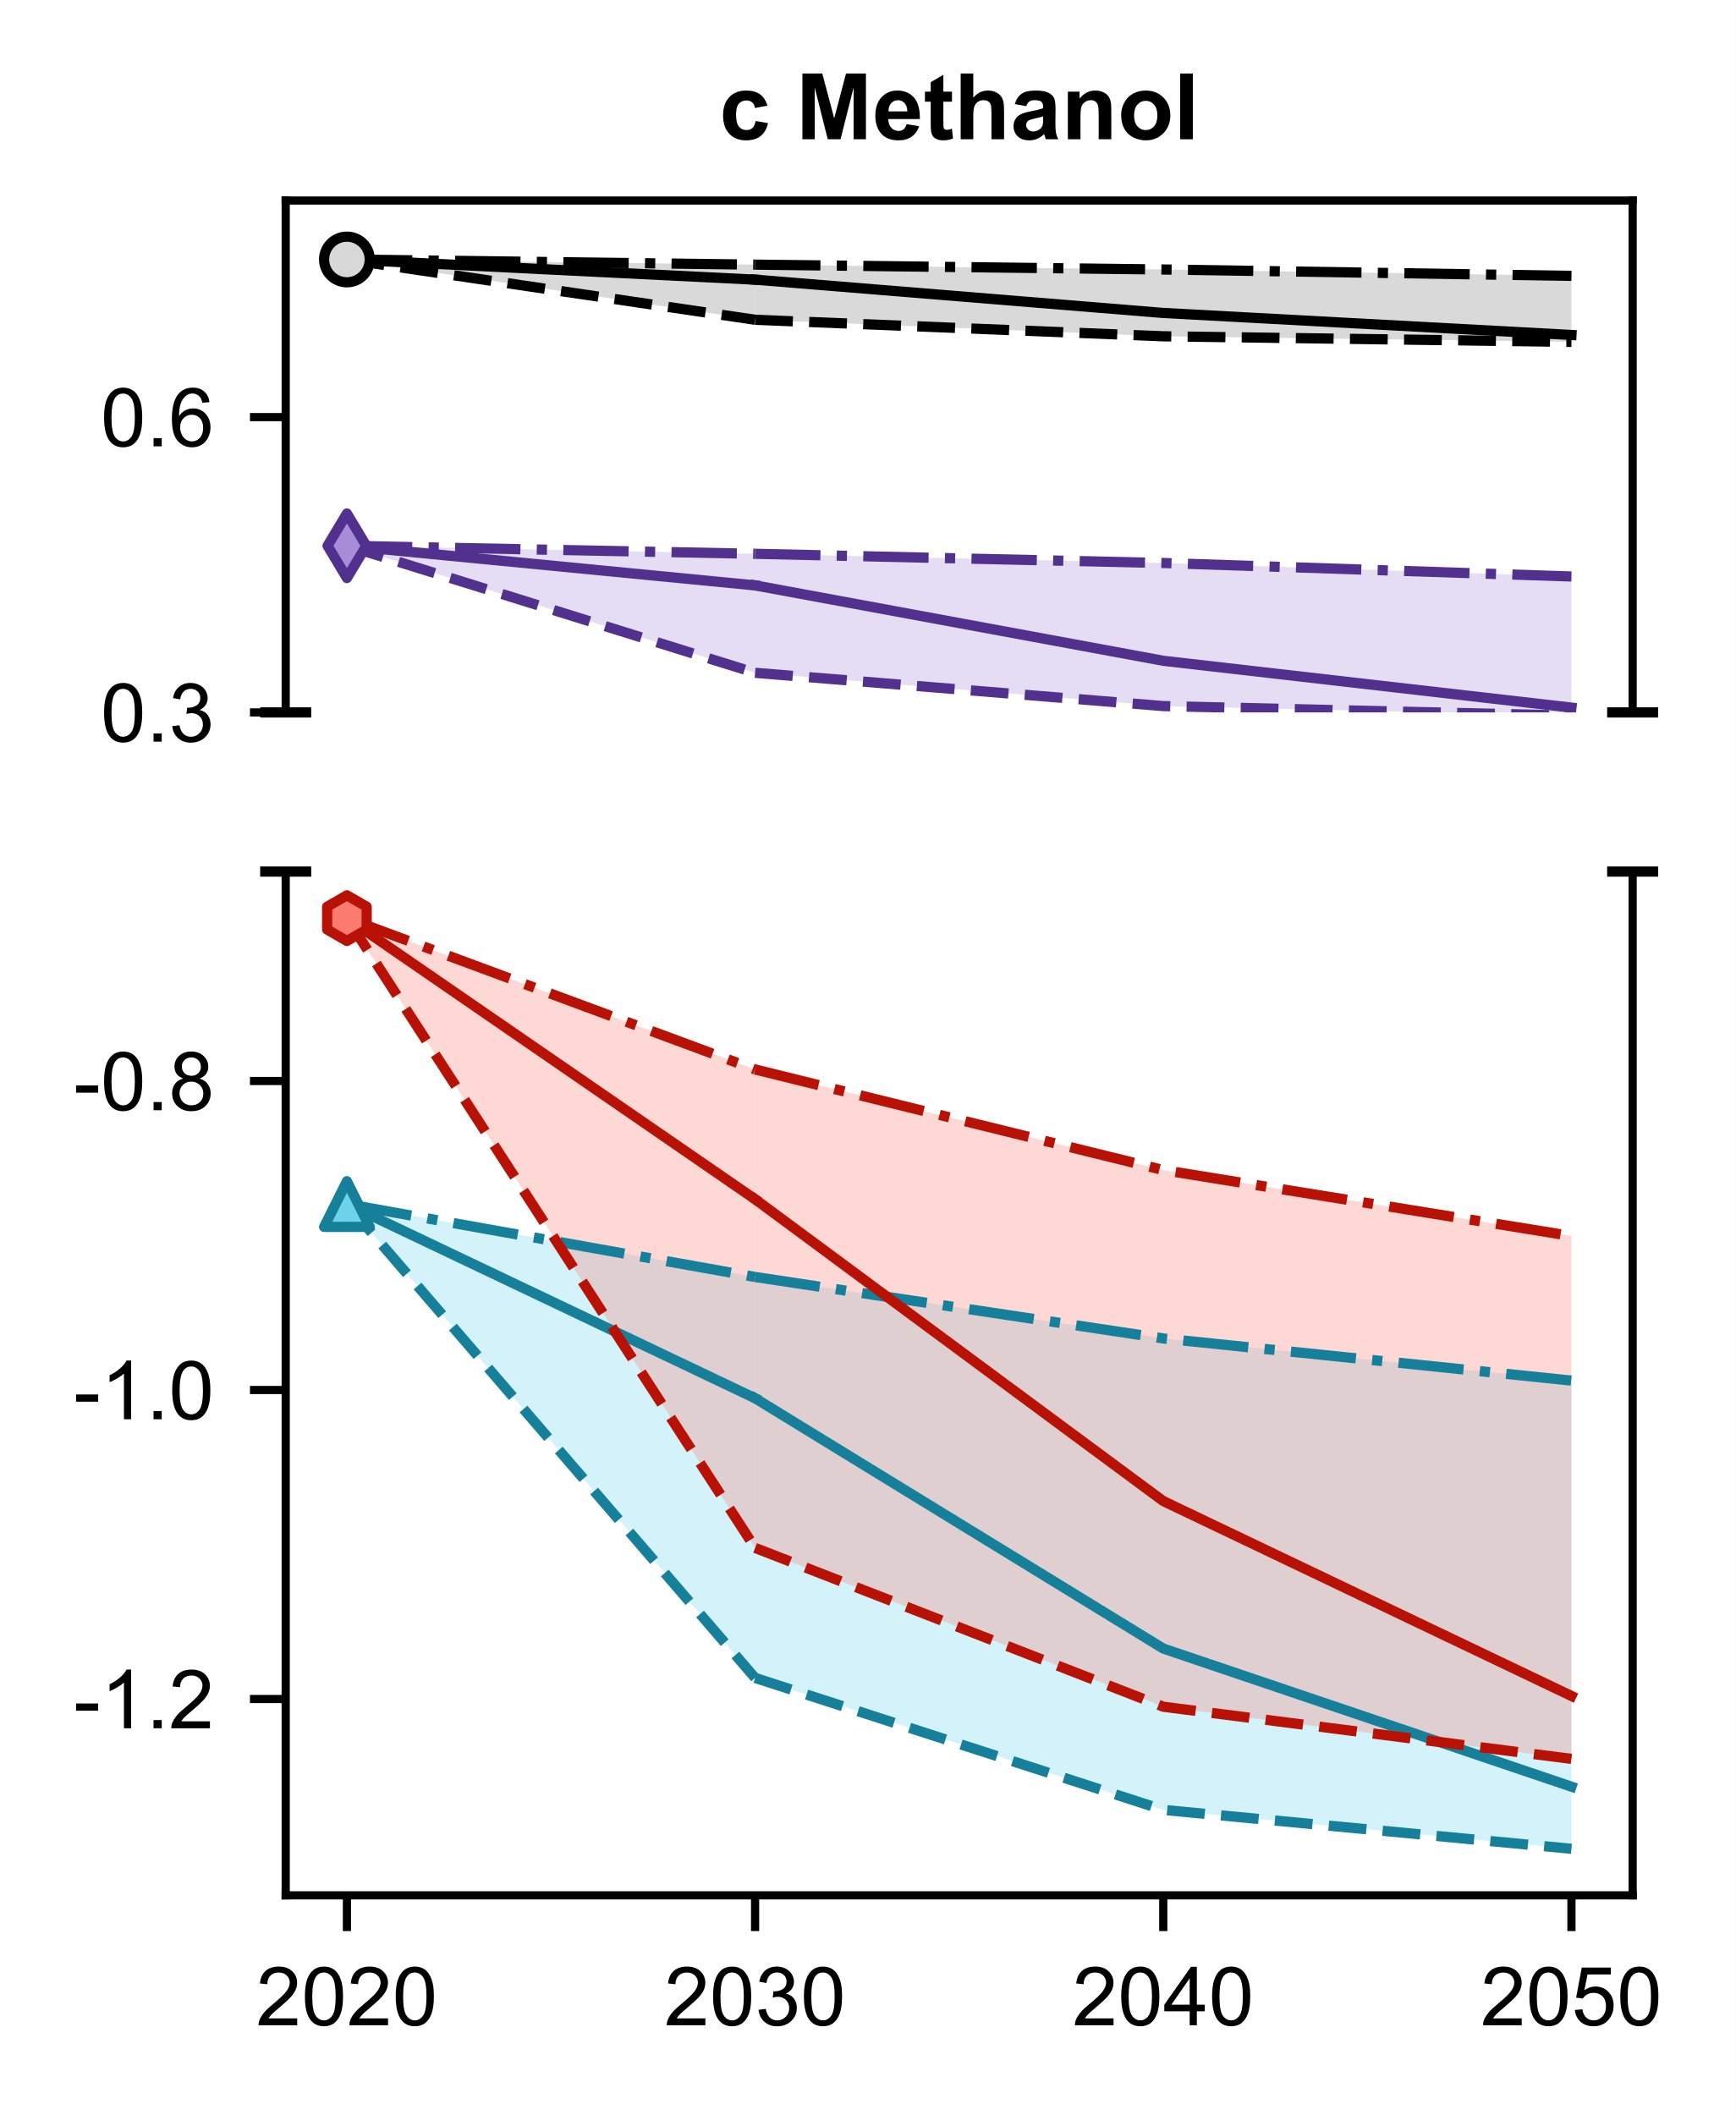
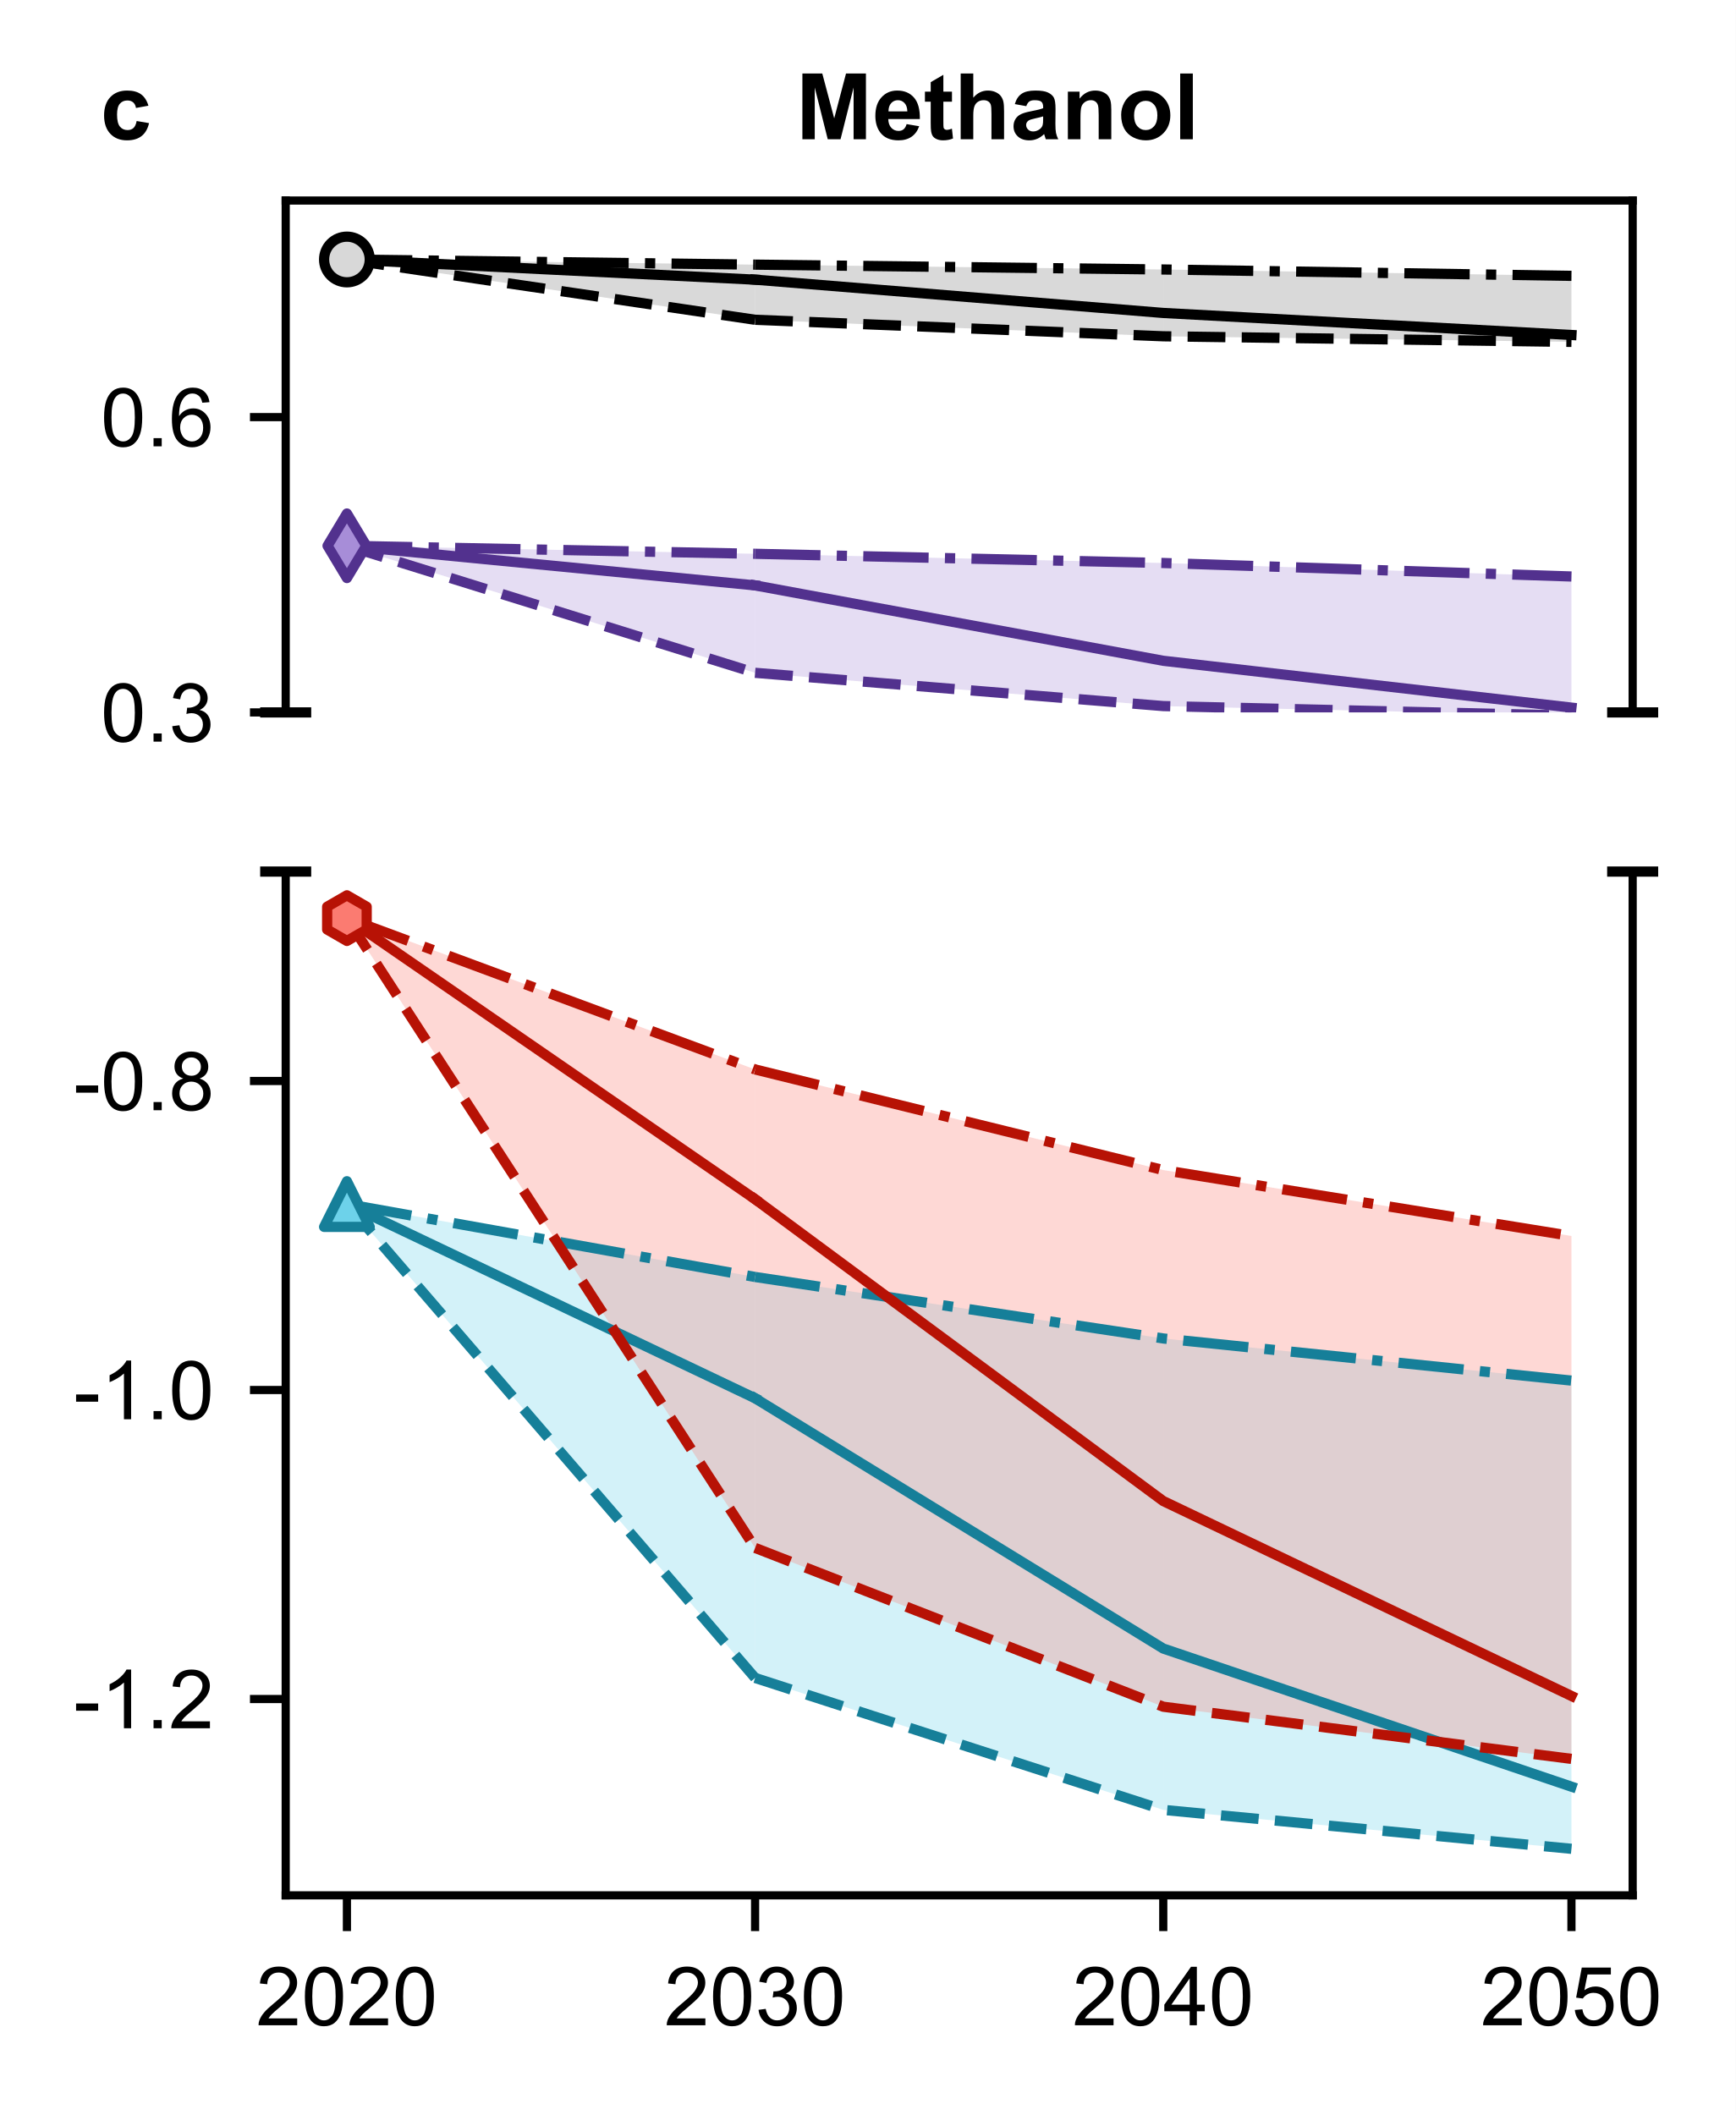
- <svg xmlns="http://www.w3.org/2000/svg" xmlns:xlink="http://www.w3.org/1999/xlink" width="170.022pt" height="207.167pt" viewBox="0 0 170.022 207.167" version="1.1">
-   <defs>
-     <style type="text/css">*{stroke-linejoin: round; stroke-linecap: butt}</style>
+ <svg xmlns="http://www.w3.org/2000/svg" xmlns:xlink="http://www.w3.org/1999/xlink" width="170.022pt" height="207.167pt" viewBox="0 0 170.022 207.167" version="1.1" id="svg4672">
+   <defs id="defs4253">
+     <style type="text/css" id="style4251">*{stroke-linejoin: round; stroke-linecap: butt}</style>
  </defs>
  <g id="figure_1">
    <g id="patch_1">
-       <path d="M 0 207.167  L 170.022 207.167  L 170.022 0  L 0 0  z " style="fill: #ffffff" />
+       <path d="M 0 207.167  L 170.022 207.167  L 170.022 0  L 0 0  z " style="fill: #ffffff" id="path4255" />
    </g>
    <g id="axes_1">
      <g id="patch_2">
-         <path d="M 27.984 69.781  L 159.921 69.781  L 159.921 19.642  L 27.984 19.642  z " style="fill: #ffffff" />
+         <path d="M 27.984 69.781  L 159.921 69.781  L 159.921 19.642  L 27.984 19.642  z " style="fill: #ffffff" id="path4258" />
      </g>
      <g id="patch_3">
-         <path d="M 33.981 25.416  L 73.962 31.322  L 73.962 25.921  z " clip-path="url(#p2c40d3bf01)" style="fill: #808080; opacity: 0.3" />
+         <path d="M 33.981 25.416  L 73.962 31.322  L 73.962 25.921  z " clip-path="url(#p2c40d3bf01)" style="fill: #808080; opacity: 0.3" id="path4261" />
      </g>
      <g id="patch_4">
-         <path d="M 73.962 31.322  L 113.943 32.94  L 113.943 26.397  L 73.962 25.921  z " clip-path="url(#p2c40d3bf01)" style="fill: #808080; opacity: 0.3" />
+         <path d="M 73.962 31.322  L 113.943 32.94  L 113.943 26.397  L 73.962 25.921  z " clip-path="url(#p2c40d3bf01)" style="fill: #808080; opacity: 0.3" id="path4264" />
      </g>
      <g id="patch_5">
-         <path d="M 113.943 32.94  L 153.924 33.489  L 153.924 27.02  L 113.943 26.397  z " clip-path="url(#p2c40d3bf01)" style="fill: #808080; opacity: 0.3" />
+         <path d="M 113.943 32.94  L 153.924 33.489  L 153.924 27.02  L 113.943 26.397  z " clip-path="url(#p2c40d3bf01)" style="fill: #808080; opacity: 0.3" id="path4267" />
      </g>
      <g id="patch_6">
-         <path d="M 33.981 53.46  L 73.962 65.903  L 73.962 54.245  z " clip-path="url(#p2c40d3bf01)" style="fill: #a78dd8; opacity: 0.3" />
+         <path d="M 33.981 53.46  L 73.962 65.903  L 73.962 54.245  z " clip-path="url(#p2c40d3bf01)" style="fill: #a78dd8; opacity: 0.3" id="path4270" />
      </g>
      <g id="patch_7">
-         <path d="M 73.962 65.903  L 113.943 69.161  L 113.943 55.146  L 73.962 54.245  z " clip-path="url(#p2c40d3bf01)" style="fill: #a78dd8; opacity: 0.3" />
+         <path d="M 73.962 65.903  L 113.943 69.161  L 113.943 55.146  L 73.962 54.245  z " clip-path="url(#p2c40d3bf01)" style="fill: #a78dd8; opacity: 0.3" id="path4273" />
      </g>
      <g id="patch_8">
-         <path d="M 113.943 69.161  L 153.924 70.094  L 153.924 56.468  L 113.943 55.146  z " clip-path="url(#p2c40d3bf01)" style="fill: #a78dd8; opacity: 0.3" />
+         <path d="M 113.943 69.161  L 153.924 70.094  L 153.924 56.468  L 113.943 55.146  z " clip-path="url(#p2c40d3bf01)" style="fill: #a78dd8; opacity: 0.3" id="path4276" />
      </g>
      <g id="line2d_1">
-         <path d="M 33.981 25.416  L 73.962 27.393  " clip-path="url(#p2c40d3bf01)" style="fill: none; stroke: #000000; stroke-linecap: square" />
+         <path d="M 33.981 25.416  L 73.962 27.393  " clip-path="url(#p2c40d3bf01)" style="fill: none; stroke: #000000; stroke-linecap: square" id="path4279" />
      </g>
      <g id="line2d_2">
-         <path d="M 73.962 27.393  L 113.943 30.655  L 153.924 32.812  " clip-path="url(#p2c40d3bf01)" style="fill: none; stroke: #000000; stroke-linecap: square" />
+         <path d="M 73.962 27.393  L 113.943 30.655  L 153.924 32.812  " clip-path="url(#p2c40d3bf01)" style="fill: none; stroke: #000000; stroke-linecap: square" id="path4282" />
      </g>
      <g id="line2d_3">
-         <path d="M 33.981 25.416  L 73.962 31.322  " clip-path="url(#p2c40d3bf01)" style="fill: none; stroke-dasharray: 3.7,1.6; stroke-dashoffset: 0; stroke: #000000" />
+         <path d="M 33.981 25.416  L 73.962 31.322  " clip-path="url(#p2c40d3bf01)" style="fill: none; stroke-dasharray: 3.7,1.6; stroke-dashoffset: 0; stroke: #000000" id="path4285" />
      </g>
      <g id="line2d_4">
-         <path d="M 73.962 31.322  L 113.943 32.94  L 153.924 33.489  " clip-path="url(#p2c40d3bf01)" style="fill: none; stroke-dasharray: 3.7,1.6; stroke-dashoffset: 0; stroke: #000000" />
+         <path d="M 73.962 31.322  L 113.943 32.94  L 153.924 33.489  " clip-path="url(#p2c40d3bf01)" style="fill: none; stroke-dasharray: 3.7,1.6; stroke-dashoffset: 0; stroke: #000000" id="path4288" />
      </g>
      <g id="line2d_5">
-         <path d="M 33.981 25.416  L 73.962 25.921  " clip-path="url(#p2c40d3bf01)" style="fill: none; stroke-dasharray: 6.4,1.6,1,1.6; stroke-dashoffset: 0; stroke: #000000" />
+         <path d="M 33.981 25.416  L 73.962 25.921  " clip-path="url(#p2c40d3bf01)" style="fill: none; stroke-dasharray: 6.4,1.6,1,1.6; stroke-dashoffset: 0; stroke: #000000" id="path4291" />
      </g>
      <g id="line2d_6">
-         <path d="M 73.962 25.921  L 113.943 26.397  L 153.924 27.02  " clip-path="url(#p2c40d3bf01)" style="fill: none; stroke-dasharray: 6.4,1.6,1,1.6; stroke-dashoffset: 0; stroke: #000000" />
+         <path d="M 73.962 25.921  L 113.943 26.397  L 153.924 27.02  " clip-path="url(#p2c40d3bf01)" style="fill: none; stroke-dasharray: 6.4,1.6,1,1.6; stroke-dashoffset: 0; stroke: #000000" id="path4294" />
      </g>
      <g id="line2d_7">
-         <path d="M 33.981 53.46  L 73.962 57.339  " clip-path="url(#p2c40d3bf01)" style="fill: none; stroke: #52318e; stroke-linecap: square" />
+         <path d="M 33.981 53.46  L 73.962 57.339  " clip-path="url(#p2c40d3bf01)" style="fill: none; stroke: #52318e; stroke-linecap: square" id="path4297" />
      </g>
      <g id="line2d_8">
-         <path d="M 73.962 57.339  L 113.943 64.725  L 153.924 69.312  " clip-path="url(#p2c40d3bf01)" style="fill: none; stroke: #52318e; stroke-linecap: square" />
+         <path d="M 73.962 57.339  L 113.943 64.725  L 153.924 69.312  " clip-path="url(#p2c40d3bf01)" style="fill: none; stroke: #52318e; stroke-linecap: square" id="path4300" />
      </g>
      <g id="line2d_9">
-         <path d="M 33.981 53.46  L 73.962 65.903  " clip-path="url(#p2c40d3bf01)" style="fill: none; stroke-dasharray: 3.7,1.6; stroke-dashoffset: 0; stroke: #52318e" />
+         <path d="M 33.981 53.46  L 73.962 65.903  " clip-path="url(#p2c40d3bf01)" style="fill: none; stroke-dasharray: 3.7,1.6; stroke-dashoffset: 0; stroke: #52318e" id="path4303" />
      </g>
      <g id="line2d_10">
-         <path d="M 73.962 65.903  L 113.943 69.161  L 153.924 70.094  " clip-path="url(#p2c40d3bf01)" style="fill: none; stroke-dasharray: 3.7,1.6; stroke-dashoffset: 0; stroke: #52318e" />
+         <path d="M 73.962 65.903  L 113.943 69.161  L 153.924 70.094  " clip-path="url(#p2c40d3bf01)" style="fill: none; stroke-dasharray: 3.7,1.6; stroke-dashoffset: 0; stroke: #52318e" id="path4306" />
      </g>
      <g id="line2d_11">
-         <path d="M 33.981 53.46  L 73.962 54.245  " clip-path="url(#p2c40d3bf01)" style="fill: none; stroke-dasharray: 6.4,1.6,1,1.6; stroke-dashoffset: 0; stroke: #52318e" />
+         <path d="M 33.981 53.46  L 73.962 54.245  " clip-path="url(#p2c40d3bf01)" style="fill: none; stroke-dasharray: 6.4,1.6,1,1.6; stroke-dashoffset: 0; stroke: #52318e" id="path4309" />
      </g>
      <g id="line2d_12">
-         <path d="M 73.962 54.245  L 113.943 55.146  L 153.924 56.468  " clip-path="url(#p2c40d3bf01)" style="fill: none; stroke-dasharray: 6.4,1.6,1,1.6; stroke-dashoffset: 0; stroke: #52318e" />
+         <path d="M 73.962 54.245  L 113.943 55.146  L 153.924 56.468  " clip-path="url(#p2c40d3bf01)" style="fill: none; stroke-dasharray: 6.4,1.6,1,1.6; stroke-dashoffset: 0; stroke: #52318e" id="path4312" />
      </g>
      <g id="matplotlib.axis_1">
        <g id="xtick_1" />
        <g id="xtick_2" />
        <g id="xtick_3" />
        <g id="xtick_4" />
      </g>
      <g id="matplotlib.axis_2">
        <g id="ytick_1">
          <g id="line2d_13">
-             <defs>
+             <defs id="defs4321">
              <path id="m964ded3828" d="M 0 0  L -3.5 0  " style="stroke: #000000; stroke-width: 0.8" />
            </defs>
-             <g>
-               <use xlink:href="#m964ded3828" x="27.984" y="69.781" style="stroke: #000000; stroke-width: 0.8" />
+             <g id="g4325">
+               <use xlink:href="#m964ded3828" x="27.984" y="69.781" style="stroke: #000000; stroke-width: 0.8" id="use4323" />
            </g>
          </g>
          <g id="text_1">
-             <g transform="translate(9.86375 72.64377) scale(0.08 -0.08)">
-               <defs>
+             <g transform="translate(9.86375 72.64377) scale(0.08 -0.08)" id="g4339">
+               <defs id="defs4331">
                <path id="ArialMT-30" d="M 266 2259  Q 266 3072 433 3567  Q 600 4063 929 4331  Q 1259 4600 1759 4600  Q 2128 4600 2406 4451  Q 2684 4303 2865 4023  Q 3047 3744 3150 3342  Q 3253 2941 3253 2259  Q 3253 1453 3087 958  Q 2922 463 2592 192  Q 2263 -78 1759 -78  Q 1097 -78 719 397  Q 266 969 266 2259  z M 844 2259  Q 844 1131 1108 757  Q 1372 384 1759 384  Q 2147 384 2411 759  Q 2675 1134 2675 2259  Q 2675 3391 2411 3762  Q 2147 4134 1753 4134  Q 1366 4134 1134 3806  Q 844 3388 844 2259  z " transform="scale(0.015625)" />
                <path id="ArialMT-2e" d="M 581 0  L 581 641  L 1222 641  L 1222 0  L 581 0  z " transform="scale(0.015625)" />
                <path id="ArialMT-33" d="M 269 1209  L 831 1284  Q 928 806 1161 595  Q 1394 384 1728 384  Q 2125 384 2398 659  Q 2672 934 2672 1341  Q 2672 1728 2419 1979  Q 2166 2231 1775 2231  Q 1616 2231 1378 2169  L 1441 2663  Q 1497 2656 1531 2656  Q 1891 2656 2178 2843  Q 2466 3031 2466 3422  Q 2466 3731 2256 3934  Q 2047 4138 1716 4138  Q 1388 4138 1169 3931  Q 950 3725 888 3313  L 325 3413  Q 428 3978 793 4289  Q 1159 4600 1703 4600  Q 2078 4600 2393 4439  Q 2709 4278 2876 4000  Q 3044 3722 3044 3409  Q 3044 3113 2884 2869  Q 2725 2625 2413 2481  Q 2819 2388 3044 2092  Q 3269 1797 3269 1353  Q 3269 753 2831 336  Q 2394 -81 1725 -81  Q 1122 -81 723 278  Q 325 638 269 1209  z " transform="scale(0.015625)" />
              </defs>
-               <use xlink:href="#ArialMT-30" />
-               <use xlink:href="#ArialMT-2e" x="55.615" />
-               <use xlink:href="#ArialMT-33" x="83.398" />
+               <use xlink:href="#ArialMT-30" id="use4333" />
+               <use xlink:href="#ArialMT-2e" x="55.615" id="use4335" />
+               <use xlink:href="#ArialMT-33" x="83.398" id="use4337" />
            </g>
          </g>
        </g>
        <g id="ytick_2">
          <g id="line2d_14">
-             <g>
-               <use xlink:href="#m964ded3828" x="27.984" y="40.855" style="stroke: #000000; stroke-width: 0.8" />
+             <g id="g4345">
+               <use xlink:href="#m964ded3828" x="27.984" y="40.855" style="stroke: #000000; stroke-width: 0.8" id="use4343" />
            </g>
          </g>
          <g id="text_2">
-             <g transform="translate(9.86375 43.71765) scale(0.08 -0.08)">
-               <defs>
+             <g transform="translate(9.86375 43.71765) scale(0.08 -0.08)" id="g4357">
+               <defs id="defs4349">
                <path id="ArialMT-36" d="M 3184 3459  L 2625 3416  Q 2550 3747 2413 3897  Q 2184 4138 1850 4138  Q 1581 4138 1378 3988  Q 1113 3794 959 3422  Q 806 3050 800 2363  Q 1003 2672 1297 2822  Q 1591 2972 1913 2972  Q 2475 2972 2870 2558  Q 3266 2144 3266 1488  Q 3266 1056 3080 686  Q 2894 316 2569 119  Q 2244 -78 1831 -78  Q 1128 -78 684 439  Q 241 956 241 2144  Q 241 3472 731 4075  Q 1159 4600 1884 4600  Q 2425 4600 2770 4297  Q 3116 3994 3184 3459  z M 888 1484  Q 888 1194 1011 928  Q 1134 663 1356 523  Q 1578 384 1822 384  Q 2178 384 2434 671  Q 2691 959 2691 1453  Q 2691 1928 2437 2201  Q 2184 2475 1800 2475  Q 1419 2475 1153 2201  Q 888 1928 888 1484  z " transform="scale(0.015625)" />
              </defs>
-               <use xlink:href="#ArialMT-30" />
-               <use xlink:href="#ArialMT-2e" x="55.615" />
-               <use xlink:href="#ArialMT-36" x="83.398" />
+               <use xlink:href="#ArialMT-30" id="use4351" />
+               <use xlink:href="#ArialMT-2e" x="55.615" id="use4353" />
+               <use xlink:href="#ArialMT-36" x="83.398" id="use4355" />
            </g>
          </g>
        </g>
      </g>
      <g id="PathCollection_1">
-         <defs>
+         <defs id="defs4363">
          <path id="m9ffb7b4da7" d="M 0 2.236  C 0.593 2.236 1.162 2 1.581 1.581  C 2 1.162 2.236 0.593 2.236 0  C 2.236 -0.593 2 -1.162 1.581 -1.581  C 1.162 -2 0.593 -2.236 0 -2.236  C -0.593 -2.236 -1.162 -2 -1.581 -1.581  C -2 -1.162 -2.236 -0.593 -2.236 0  C -2.236 0.593 -2 1.162 -1.581 1.581  C -1.162 2 -0.593 2.236 0 2.236  z " style="stroke: #000000" />
        </defs>
-         <g clip-path="url(#p2c40d3bf01)">
-           <use xlink:href="#m9ffb7b4da7" x="33.981" y="25.416" style="fill: #d8d8d8; stroke: #000000" />
+         <g clip-path="url(#p2c40d3bf01)" id="g4367">
+           <use xlink:href="#m9ffb7b4da7" x="33.981" y="25.416" style="fill: #d8d8d8; stroke: #000000" id="use4365" />
        </g>
      </g>
      <g id="PathCollection_2">
-         <defs>
+         <defs id="defs4371">
          <path id="m17ffc52e78" d="M -0 3.162  L 1.897 0  L 0 -3.162  L -1.897 -0  z " style="stroke: #52318e" />
        </defs>
-         <g clip-path="url(#p2c40d3bf01)">
-           <use xlink:href="#m17ffc52e78" x="33.981" y="53.46" style="fill: #a78dd8; stroke: #52318e" />
+         <g clip-path="url(#p2c40d3bf01)" id="g4375">
+           <use xlink:href="#m17ffc52e78" x="33.981" y="53.46" style="fill: #a78dd8; stroke: #52318e" id="use4373" />
        </g>
      </g>
      <g id="line2d_15">
-         <defs>
+         <defs id="defs4379">
          <path id="m1d3d989475" d="M -2.5 0  L 2.5 0  " style="stroke: #000000" />
        </defs>
-         <g>
-           <use xlink:href="#m1d3d989475" x="27.984" y="69.781" style="stroke: #000000" />
-           <use xlink:href="#m1d3d989475" x="159.921" y="69.781" style="stroke: #000000" />
+         <g id="g4385">
+           <use xlink:href="#m1d3d989475" x="27.984" y="69.781" style="stroke: #000000" id="use4381" />
+           <use xlink:href="#m1d3d989475" x="159.921" y="69.781" style="stroke: #000000" id="use4383" />
        </g>
      </g>
      <g id="patch_9">
-         <path d="M 27.984 69.781  L 27.984 19.642  " style="fill: none; stroke: #000000; stroke-width: 0.8; stroke-linejoin: miter; stroke-linecap: square" />
+         <path d="M 27.984 69.781  L 27.984 19.642  " style="fill: none; stroke: #000000; stroke-width: 0.8; stroke-linejoin: miter; stroke-linecap: square" id="path4388" />
      </g>
      <g id="patch_10">
-         <path d="M 159.921 69.781  L 159.921 19.642  " style="fill: none; stroke: #000000; stroke-width: 0.8; stroke-linejoin: miter; stroke-linecap: square" />
+         <path d="M 159.921 69.781  L 159.921 19.642  " style="fill: none; stroke: #000000; stroke-width: 0.8; stroke-linejoin: miter; stroke-linecap: square" id="path4391" />
      </g>
      <g id="patch_11">
-         <path d="M 27.984 19.642  L 159.921 19.642  " style="fill: none; stroke: #000000; stroke-width: 0.8; stroke-linejoin: miter; stroke-linecap: square" />
+         <path d="M 27.984 19.642  L 159.921 19.642  " style="fill: none; stroke: #000000; stroke-width: 0.8; stroke-linejoin: miter; stroke-linecap: square" id="path4394" />
      </g>
      <g id="text_3">
-         <g transform="translate(70.45277 13.64203) scale(0.09 -0.09)">
-           <defs>
+         <g transform="translate(70.45277 13.64203) scale(0.09 -0.09)" id="g4429">
+           <defs id="defs4407">
            <path id="Arial-BoldMT-63" d="M 3353 2338  L 2488 2181  Q 2444 2441 2289 2572  Q 2134 2703 1888 2703  Q 1559 2703 1364 2476  Q 1169 2250 1169 1719  Q 1169 1128 1367 884  Q 1566 641 1900 641  Q 2150 641 2309 783  Q 2469 925 2534 1272  L 3397 1125  Q 3263 531 2881 228  Q 2500 -75 1859 -75  Q 1131 -75 698 384  Q 266 844 266 1656  Q 266 2478 700 2936  Q 1134 3394 1875 3394  Q 2481 3394 2839 3133  Q 3197 2872 3353 2338  z " transform="scale(0.015625)" />
            <path id="Arial-BoldMT-20" transform="scale(0.015625)" />
            <path id="Arial-BoldMT-4d" d="M 453 0  L 453 4581  L 1838 4581  L 2669 1456  L 3491 4581  L 4878 4581  L 4878 0  L 4019 0  L 4019 3606  L 3109 0  L 2219 0  L 1313 3606  L 1313 0  L 453 0  z " transform="scale(0.015625)" />
            <path id="Arial-BoldMT-65" d="M 2381 1056  L 3256 909  Q 3088 428 2723 176  Q 2359 -75 1813 -75  Q 947 -75 531 491  Q 203 944 203 1634  Q 203 2459 634 2926  Q 1066 3394 1725 3394  Q 2466 3394 2894 2905  Q 3322 2416 3303 1406  L 1103 1406  Q 1113 1016 1316 798  Q 1519 581 1822 581  Q 2028 581 2168 693  Q 2309 806 2381 1056  z M 2431 1944  Q 2422 2325 2234 2523  Q 2047 2722 1778 2722  Q 1491 2722 1303 2513  Q 1116 2303 1119 1944  L 2431 1944  z " transform="scale(0.015625)" />
            <path id="Arial-BoldMT-74" d="M 1981 3319  L 1981 2619  L 1381 2619  L 1381 1281  Q 1381 875 1398 808  Q 1416 741 1477 697  Q 1538 653 1625 653  Q 1747 653 1978 738  L 2053 56  Q 1747 -75 1359 -75  Q 1122 -75 931 4  Q 741 84 652 211  Q 563 338 528 553  Q 500 706 500 1172  L 500 2619  L 97 2619  L 97 3319  L 500 3319  L 500 3978  L 1381 4491  L 1381 3319  L 1981 3319  z " transform="scale(0.015625)" />
            <path id="Arial-BoldMT-68" d="M 1334 4581  L 1334 2897  Q 1759 3394 2350 3394  Q 2653 3394 2897 3281  Q 3141 3169 3264 2994  Q 3388 2819 3433 2606  Q 3478 2394 3478 1947  L 3478 0  L 2600 0  L 2600 1753  Q 2600 2275 2550 2415  Q 2500 2556 2373 2639  Q 2247 2722 2056 2722  Q 1838 2722 1666 2615  Q 1494 2509 1414 2295  Q 1334 2081 1334 1663  L 1334 0  L 456 0  L 456 4581  L 1334 4581  z " transform="scale(0.015625)" />
            <path id="Arial-BoldMT-61" d="M 1116 2306  L 319 2450  Q 453 2931 781 3162  Q 1109 3394 1756 3394  Q 2344 3394 2631 3255  Q 2919 3116 3036 2902  Q 3153 2688 3153 2116  L 3144 1091  Q 3144 653 3186 445  Q 3228 238 3344 0  L 2475 0  Q 2441 88 2391 259  Q 2369 338 2359 363  Q 2134 144 1878 34  Q 1622 -75 1331 -75  Q 819 -75 523 203  Q 228 481 228 906  Q 228 1188 362 1408  Q 497 1628 739 1745  Q 981 1863 1438 1950  Q 2053 2066 2291 2166  L 2291 2253  Q 2291 2506 2166 2614  Q 2041 2722 1694 2722  Q 1459 2722 1328 2630  Q 1197 2538 1116 2306  z M 2291 1594  Q 2122 1538 1756 1459  Q 1391 1381 1278 1306  Q 1106 1184 1106 997  Q 1106 813 1243 678  Q 1381 544 1594 544  Q 1831 544 2047 700  Q 2206 819 2256 991  Q 2291 1103 2291 1419  L 2291 1594  z " transform="scale(0.015625)" />
            <path id="Arial-BoldMT-6e" d="M 3478 0  L 2600 0  L 2600 1694  Q 2600 2231 2544 2389  Q 2488 2547 2361 2634  Q 2234 2722 2056 2722  Q 1828 2722 1647 2597  Q 1466 2472 1398 2265  Q 1331 2059 1331 1503  L 1331 0  L 453 0  L 453 3319  L 1269 3319  L 1269 2831  Q 1703 3394 2363 3394  Q 2653 3394 2893 3289  Q 3134 3184 3257 3021  Q 3381 2859 3429 2653  Q 3478 2447 3478 2063  L 3478 0  z " transform="scale(0.015625)" />
            <path id="Arial-BoldMT-6f" d="M 256 1706  Q 256 2144 472 2553  Q 688 2963 1083 3178  Q 1478 3394 1966 3394  Q 2719 3394 3200 2905  Q 3681 2416 3681 1669  Q 3681 916 3195 420  Q 2709 -75 1972 -75  Q 1516 -75 1102 131  Q 688 338 472 736  Q 256 1134 256 1706  z M 1156 1659  Q 1156 1166 1390 903  Q 1625 641 1969 641  Q 2313 641 2545 903  Q 2778 1166 2778 1666  Q 2778 2153 2545 2415  Q 2313 2678 1969 2678  Q 1625 2678 1390 2415  Q 1156 2153 1156 1659  z " transform="scale(0.015625)" />
            <path id="Arial-BoldMT-6c" d="M 459 0  L 459 4581  L 1338 4581  L 1338 0  L 459 0  z " transform="scale(0.015625)" />
          </defs>
-           <use xlink:href="#Arial-BoldMT-63" />
-           <use xlink:href="#Arial-BoldMT-20" x="55.615" />
-           <use xlink:href="#Arial-BoldMT-4d" x="83.398" />
-           <use xlink:href="#Arial-BoldMT-65" x="166.699" />
-           <use xlink:href="#Arial-BoldMT-74" x="222.314" />
-           <use xlink:href="#Arial-BoldMT-68" x="255.615" />
-           <use xlink:href="#Arial-BoldMT-61" x="316.699" />
-           <use xlink:href="#Arial-BoldMT-6e" x="372.314" />
-           <use xlink:href="#Arial-BoldMT-6f" x="433.398" />
-           <use xlink:href="#Arial-BoldMT-6c" x="494.482" />
+           <use xlink:href="#Arial-BoldMT-63" id="use4409" transform="translate(-673.6759)" />
+           <use xlink:href="#Arial-BoldMT-20" x="55.615" id="use4411" />
+           <use xlink:href="#Arial-BoldMT-4d" x="83.398" id="use4413" />
+           <use xlink:href="#Arial-BoldMT-65" x="166.699" id="use4415" />
+           <use xlink:href="#Arial-BoldMT-74" x="222.314" id="use4417" />
+           <use xlink:href="#Arial-BoldMT-68" x="255.615" id="use4419" />
+           <use xlink:href="#Arial-BoldMT-61" x="316.699" id="use4421" />
+           <use xlink:href="#Arial-BoldMT-6e" x="372.314" id="use4423" />
+           <use xlink:href="#Arial-BoldMT-6f" x="433.398" id="use4425" />
+           <use xlink:href="#Arial-BoldMT-6c" x="494.482" id="use4427" />
        </g>
      </g>
    </g>
    <g id="axes_2">
      <g id="patch_12">
-         <path d="M 27.984 185.651  L 159.921 185.651  L 159.921 85.374  L 27.984 85.374  z " style="fill: #ffffff" />
+         <path d="M 27.984 185.651  L 159.921 185.651  L 159.921 85.374  L 27.984 85.374  z " style="fill: #ffffff" id="path4433" />
      </g>
      <g id="patch_13">
-         <path d="M 33.981 117.939  L 73.962 164.354  L 73.962 125.081  z " clip-path="url(#p329106e39e)" style="fill: #6dd2ea; opacity: 0.3" />
+         <path d="M 33.981 117.939  L 73.962 164.354  L 73.962 125.081  z " clip-path="url(#p329106e39e)" style="fill: #6dd2ea; opacity: 0.3" id="path4436" />
      </g>
      <g id="patch_14">
-         <path d="M 73.962 164.354  L 113.943 177.28  L 113.943 131.105  L 73.962 125.081  z " clip-path="url(#p329106e39e)" style="fill: #6dd2ea; opacity: 0.3" />
+         <path d="M 73.962 164.354  L 113.943 177.28  L 113.943 131.105  L 73.962 125.081  z " clip-path="url(#p329106e39e)" style="fill: #6dd2ea; opacity: 0.3" id="path4439" />
      </g>
      <g id="patch_15">
-         <path d="M 113.943 177.28  L 153.924 181.093  L 153.924 135.231  L 113.943 131.105  z " clip-path="url(#p329106e39e)" style="fill: #6dd2ea; opacity: 0.3" />
+         <path d="M 113.943 177.28  L 153.924 181.093  L 153.924 135.231  L 113.943 131.105  z " clip-path="url(#p329106e39e)" style="fill: #6dd2ea; opacity: 0.3" id="path4442" />
      </g>
      <g id="patch_16">
-         <path d="M 33.981 89.932  L 73.962 151.62  L 73.962 104.754  z " clip-path="url(#p329106e39e)" style="fill: #fb7b71; opacity: 0.3" />
+         <path d="M 33.981 89.932  L 73.962 151.62  L 73.962 104.754  z " clip-path="url(#p329106e39e)" style="fill: #fb7b71; opacity: 0.3" id="path4445" />
      </g>
      <g id="patch_17">
-         <path d="M 73.962 151.62  L 113.943 167.176  L 113.943 114.609  L 73.962 104.754  z " clip-path="url(#p329106e39e)" style="fill: #fb7b71; opacity: 0.3" />
+         <path d="M 73.962 151.62  L 113.943 167.176  L 113.943 114.609  L 73.962 104.754  z " clip-path="url(#p329106e39e)" style="fill: #fb7b71; opacity: 0.3" id="path4448" />
      </g>
      <g id="patch_18">
-         <path d="M 113.943 167.176  L 153.924 172.285  L 153.924 121.069  L 113.943 114.609  z " clip-path="url(#p329106e39e)" style="fill: #fb7b71; opacity: 0.3" />
+         <path d="M 113.943 167.176  L 153.924 172.285  L 153.924 121.069  L 113.943 114.609  z " clip-path="url(#p329106e39e)" style="fill: #fb7b71; opacity: 0.3" id="path4451" />
      </g>
      <g id="line2d_16">
-         <path d="M 33.981 117.939  L 73.962 136.961  " clip-path="url(#p329106e39e)" style="fill: none; stroke: #167f99; stroke-linecap: square" />
+         <path d="M 33.981 117.939  L 73.962 136.961  " clip-path="url(#p329106e39e)" style="fill: none; stroke: #167f99; stroke-linecap: square" id="path4454" />
      </g>
      <g id="line2d_17">
-         <path d="M 73.962 136.961  L 113.943 161.478  L 153.924 175.007  " clip-path="url(#p329106e39e)" style="fill: none; stroke: #167f99; stroke-linecap: square" />
+         <path d="M 73.962 136.961  L 113.943 161.478  L 153.924 175.007  " clip-path="url(#p329106e39e)" style="fill: none; stroke: #167f99; stroke-linecap: square" id="path4457" />
      </g>
      <g id="line2d_18">
-         <path d="M 33.981 117.939  L 73.962 164.354  " clip-path="url(#p329106e39e)" style="fill: none; stroke-dasharray: 3.7,1.6; stroke-dashoffset: 0; stroke: #167f99" />
+         <path d="M 33.981 117.939  L 73.962 164.354  " clip-path="url(#p329106e39e)" style="fill: none; stroke-dasharray: 3.7,1.6; stroke-dashoffset: 0; stroke: #167f99" id="path4460" />
      </g>
      <g id="line2d_19">
-         <path d="M 73.962 164.354  L 113.943 177.28  L 153.924 181.093  " clip-path="url(#p329106e39e)" style="fill: none; stroke-dasharray: 3.7,1.6; stroke-dashoffset: 0; stroke: #167f99" />
+         <path d="M 73.962 164.354  L 113.943 177.28  L 153.924 181.093  " clip-path="url(#p329106e39e)" style="fill: none; stroke-dasharray: 3.7,1.6; stroke-dashoffset: 0; stroke: #167f99" id="path4463" />
      </g>
      <g id="line2d_20">
-         <path d="M 33.981 117.939  L 73.962 125.081  " clip-path="url(#p329106e39e)" style="fill: none; stroke-dasharray: 6.4,1.6,1,1.6; stroke-dashoffset: 0; stroke: #167f99" />
+         <path d="M 33.981 117.939  L 73.962 125.081  " clip-path="url(#p329106e39e)" style="fill: none; stroke-dasharray: 6.4,1.6,1,1.6; stroke-dashoffset: 0; stroke: #167f99" id="path4466" />
      </g>
      <g id="line2d_21">
-         <path d="M 73.962 125.081  L 113.943 131.105  L 153.924 135.231  " clip-path="url(#p329106e39e)" style="fill: none; stroke-dasharray: 6.4,1.6,1,1.6; stroke-dashoffset: 0; stroke: #167f99" />
+         <path d="M 73.962 125.081  L 113.943 131.105  L 153.924 135.231  " clip-path="url(#p329106e39e)" style="fill: none; stroke-dasharray: 6.4,1.6,1,1.6; stroke-dashoffset: 0; stroke: #167f99" id="path4469" />
      </g>
      <g id="line2d_22">
-         <path d="M 33.981 89.932  L 73.962 117.465  " clip-path="url(#p329106e39e)" style="fill: none; stroke: #b71205; stroke-linecap: square" />
+         <path d="M 33.981 89.932  L 73.962 117.465  " clip-path="url(#p329106e39e)" style="fill: none; stroke: #b71205; stroke-linecap: square" id="path4472" />
      </g>
      <g id="line2d_23">
-         <path d="M 73.962 117.465  L 113.943 147.032  L 153.924 166.122  " clip-path="url(#p329106e39e)" style="fill: none; stroke: #b71205; stroke-linecap: square" />
+         <path d="M 73.962 117.465  L 113.943 147.032  L 153.924 166.122  " clip-path="url(#p329106e39e)" style="fill: none; stroke: #b71205; stroke-linecap: square" id="path4475" />
      </g>
      <g id="line2d_24">
-         <path d="M 33.981 89.932  L 73.962 151.62  " clip-path="url(#p329106e39e)" style="fill: none; stroke-dasharray: 3.7,1.6; stroke-dashoffset: 0; stroke: #b71205" />
+         <path d="M 33.981 89.932  L 73.962 151.62  " clip-path="url(#p329106e39e)" style="fill: none; stroke-dasharray: 3.7,1.6; stroke-dashoffset: 0; stroke: #b71205" id="path4478" />
      </g>
      <g id="line2d_25">
-         <path d="M 73.962 151.62  L 113.943 167.176  L 153.924 172.285  " clip-path="url(#p329106e39e)" style="fill: none; stroke-dasharray: 3.7,1.6; stroke-dashoffset: 0; stroke: #b71205" />
+         <path d="M 73.962 151.62  L 113.943 167.176  L 153.924 172.285  " clip-path="url(#p329106e39e)" style="fill: none; stroke-dasharray: 3.7,1.6; stroke-dashoffset: 0; stroke: #b71205" id="path4481" />
      </g>
      <g id="line2d_26">
-         <path d="M 33.981 89.932  L 73.962 104.754  " clip-path="url(#p329106e39e)" style="fill: none; stroke-dasharray: 6.4,1.6,1,1.6; stroke-dashoffset: 0; stroke: #b71205" />
+         <path d="M 33.981 89.932  L 73.962 104.754  " clip-path="url(#p329106e39e)" style="fill: none; stroke-dasharray: 6.4,1.6,1,1.6; stroke-dashoffset: 0; stroke: #b71205" id="path4484" />
      </g>
      <g id="line2d_27">
-         <path d="M 73.962 104.754  L 113.943 114.609  L 153.924 121.069  " clip-path="url(#p329106e39e)" style="fill: none; stroke-dasharray: 6.4,1.6,1,1.6; stroke-dashoffset: 0; stroke: #b71205" />
+         <path d="M 73.962 104.754  L 113.943 114.609  L 153.924 121.069  " clip-path="url(#p329106e39e)" style="fill: none; stroke-dasharray: 6.4,1.6,1,1.6; stroke-dashoffset: 0; stroke: #b71205" id="path4487" />
      </g>
      <g id="matplotlib.axis_3">
        <g id="xtick_5">
          <g id="line2d_28">
-             <defs>
+             <defs id="defs4491">
              <path id="mf68c3027c1" d="M 0 0  L 0 3.5  " style="stroke: #000000; stroke-width: 0.8" />
            </defs>
-             <g>
-               <use xlink:href="#mf68c3027c1" x="33.981" y="185.651" style="stroke: #000000; stroke-width: 0.8" />
+             <g id="g4495">
+               <use xlink:href="#mf68c3027c1" x="33.981" y="185.651" style="stroke: #000000; stroke-width: 0.8" id="use4493" />
            </g>
          </g>
          <g id="text_4">
-             <g transform="translate(25.08342 198.3773) scale(0.08 -0.08)">
-               <defs>
+             <g transform="translate(25.08342 198.3773) scale(0.08 -0.08)" id="g4509">
+               <defs id="defs4499">
                <path id="ArialMT-32" d="M 3222 541  L 3222 0  L 194 0  Q 188 203 259 391  Q 375 700 629 1000  Q 884 1300 1366 1694  Q 2113 2306 2375 2664  Q 2638 3022 2638 3341  Q 2638 3675 2398 3904  Q 2159 4134 1775 4134  Q 1369 4134 1125 3890  Q 881 3647 878 3216  L 300 3275  Q 359 3922 746 4261  Q 1134 4600 1788 4600  Q 2447 4600 2831 4234  Q 3216 3869 3216 3328  Q 3216 3053 3103 2787  Q 2991 2522 2730 2228  Q 2469 1934 1863 1422  Q 1356 997 1212 845  Q 1069 694 975 541  L 3222 541  z " transform="scale(0.015625)" />
              </defs>
-               <use xlink:href="#ArialMT-32" />
-               <use xlink:href="#ArialMT-30" x="55.615" />
-               <use xlink:href="#ArialMT-32" x="111.23" />
-               <use xlink:href="#ArialMT-30" x="166.846" />
+               <use xlink:href="#ArialMT-32" id="use4501" />
+               <use xlink:href="#ArialMT-30" x="55.615" id="use4503" />
+               <use xlink:href="#ArialMT-32" x="111.23" id="use4505" />
+               <use xlink:href="#ArialMT-30" x="166.846" id="use4507" />
            </g>
          </g>
        </g>
        <g id="xtick_6">
          <g id="line2d_29">
-             <g>
-               <use xlink:href="#mf68c3027c1" x="73.962" y="185.651" style="stroke: #000000; stroke-width: 0.8" />
+             <g id="g4515">
+               <use xlink:href="#mf68c3027c1" x="73.962" y="185.651" style="stroke: #000000; stroke-width: 0.8" id="use4513" />
            </g>
          </g>
          <g id="text_5">
-             <g transform="translate(65.06455 198.3773) scale(0.08 -0.08)">
-               <use xlink:href="#ArialMT-32" />
-               <use xlink:href="#ArialMT-30" x="55.615" />
-               <use xlink:href="#ArialMT-33" x="111.23" />
-               <use xlink:href="#ArialMT-30" x="166.846" />
+             <g transform="translate(65.06455 198.3773) scale(0.08 -0.08)" id="g4526">
+               <use xlink:href="#ArialMT-32" id="use4518" />
+               <use xlink:href="#ArialMT-30" x="55.615" id="use4520" />
+               <use xlink:href="#ArialMT-33" x="111.23" id="use4522" />
+               <use xlink:href="#ArialMT-30" x="166.846" id="use4524" />
            </g>
          </g>
        </g>
        <g id="xtick_7">
          <g id="line2d_30">
-             <g>
-               <use xlink:href="#mf68c3027c1" x="113.943" y="185.651" style="stroke: #000000; stroke-width: 0.8" />
+             <g id="g4532">
+               <use xlink:href="#mf68c3027c1" x="113.943" y="185.651" style="stroke: #000000; stroke-width: 0.8" id="use4530" />
            </g>
          </g>
          <g id="text_6">
-             <g transform="translate(105.0457 198.3773) scale(0.08 -0.08)">
-               <defs>
+             <g transform="translate(105.0457 198.3773) scale(0.08 -0.08)" id="g4546">
+               <defs id="defs4536">
                <path id="ArialMT-34" d="M 2069 0  L 2069 1097  L 81 1097  L 81 1613  L 2172 4581  L 2631 4581  L 2631 1613  L 3250 1613  L 3250 1097  L 2631 1097  L 2631 0  L 2069 0  z M 2069 1613  L 2069 3678  L 634 1613  L 2069 1613  z " transform="scale(0.015625)" />
              </defs>
-               <use xlink:href="#ArialMT-32" />
-               <use xlink:href="#ArialMT-30" x="55.615" />
-               <use xlink:href="#ArialMT-34" x="111.23" />
-               <use xlink:href="#ArialMT-30" x="166.846" />
+               <use xlink:href="#ArialMT-32" id="use4538" />
+               <use xlink:href="#ArialMT-30" x="55.615" id="use4540" />
+               <use xlink:href="#ArialMT-34" x="111.23" id="use4542" />
+               <use xlink:href="#ArialMT-30" x="166.846" id="use4544" />
            </g>
          </g>
        </g>
        <g id="xtick_8">
          <g id="line2d_31">
-             <g>
-               <use xlink:href="#mf68c3027c1" x="153.924" y="185.651" style="stroke: #000000; stroke-width: 0.8" />
+             <g id="g4552">
+               <use xlink:href="#mf68c3027c1" x="153.924" y="185.651" style="stroke: #000000; stroke-width: 0.8" id="use4550" />
            </g>
          </g>
          <g id="text_7">
-             <g transform="translate(145.0268 198.3773) scale(0.08 -0.08)">
-               <defs>
+             <g transform="translate(145.0268 198.3773) scale(0.08 -0.08)" id="g4566">
+               <defs id="defs4556">
                <path id="ArialMT-35" d="M 266 1200  L 856 1250  Q 922 819 1161 601  Q 1400 384 1738 384  Q 2144 384 2425 690  Q 2706 997 2706 1503  Q 2706 1984 2436 2262  Q 2166 2541 1728 2541  Q 1456 2541 1237 2417  Q 1019 2294 894 2097  L 366 2166  L 809 4519  L 3088 4519  L 3088 3981  L 1259 3981  L 1013 2750  Q 1425 3038 1878 3038  Q 2478 3038 2890 2622  Q 3303 2206 3303 1553  Q 3303 931 2941 478  Q 2500 -78 1738 -78  Q 1113 -78 717 272  Q 322 622 266 1200  z " transform="scale(0.015625)" />
              </defs>
-               <use xlink:href="#ArialMT-32" />
-               <use xlink:href="#ArialMT-30" x="55.615" />
-               <use xlink:href="#ArialMT-35" x="111.23" />
-               <use xlink:href="#ArialMT-30" x="166.846" />
+               <use xlink:href="#ArialMT-32" id="use4558" />
+               <use xlink:href="#ArialMT-30" x="55.615" id="use4560" />
+               <use xlink:href="#ArialMT-35" x="111.23" id="use4562" />
+               <use xlink:href="#ArialMT-30" x="166.846" id="use4564" />
            </g>
          </g>
        </g>
      </g>
      <g id="matplotlib.axis_4">
        <g id="ytick_3">
          <g id="line2d_32">
-             <g>
-               <use xlink:href="#m964ded3828" x="27.984" y="166.422" style="stroke: #000000; stroke-width: 0.8" />
+             <g id="g4573">
+               <use xlink:href="#m964ded3828" x="27.984" y="166.422" style="stroke: #000000; stroke-width: 0.8" id="use4571" />
            </g>
          </g>
          <g id="text_8">
-             <g transform="translate(7.2 169.2853) scale(0.08 -0.08)">
-               <defs>
+             <g transform="translate(7.2 169.2853) scale(0.08 -0.08)" id="g4588">
+               <defs id="defs4578">
                <path id="ArialMT-2d" d="M 203 1375  L 203 1941  L 1931 1941  L 1931 1375  L 203 1375  z " transform="scale(0.015625)" />
                <path id="ArialMT-31" d="M 2384 0  L 1822 0  L 1822 3584  Q 1619 3391 1289 3197  Q 959 3003 697 2906  L 697 3450  Q 1169 3672 1522 3987  Q 1875 4303 2022 4600  L 2384 4600  L 2384 0  z " transform="scale(0.015625)" />
              </defs>
-               <use xlink:href="#ArialMT-2d" />
-               <use xlink:href="#ArialMT-31" x="33.301" />
-               <use xlink:href="#ArialMT-2e" x="88.916" />
-               <use xlink:href="#ArialMT-32" x="116.699" />
+               <use xlink:href="#ArialMT-2d" id="use4580" />
+               <use xlink:href="#ArialMT-31" x="33.301" id="use4582" />
+               <use xlink:href="#ArialMT-2e" x="88.916" id="use4584" />
+               <use xlink:href="#ArialMT-32" x="116.699" id="use4586" />
            </g>
          </g>
        </g>
        <g id="ytick_4">
          <g id="line2d_33">
-             <g>
-               <use xlink:href="#m964ded3828" x="27.984" y="136.154" style="stroke: #000000; stroke-width: 0.8" />
+             <g id="g4594">
+               <use xlink:href="#m964ded3828" x="27.984" y="136.154" style="stroke: #000000; stroke-width: 0.8" id="use4592" />
            </g>
          </g>
          <g id="text_9">
-             <g transform="translate(7.2 139.0167) scale(0.08 -0.08)">
-               <use xlink:href="#ArialMT-2d" />
-               <use xlink:href="#ArialMT-31" x="33.301" />
-               <use xlink:href="#ArialMT-2e" x="88.916" />
-               <use xlink:href="#ArialMT-30" x="116.699" />
+             <g transform="translate(7.2 139.0167) scale(0.08 -0.08)" id="g4605">
+               <use xlink:href="#ArialMT-2d" id="use4597" />
+               <use xlink:href="#ArialMT-31" x="33.301" id="use4599" />
+               <use xlink:href="#ArialMT-2e" x="88.916" id="use4601" />
+               <use xlink:href="#ArialMT-30" x="116.699" id="use4603" />
            </g>
          </g>
        </g>
        <g id="ytick_5">
          <g id="line2d_34">
-             <g>
-               <use xlink:href="#m964ded3828" x="27.984" y="105.885" style="stroke: #000000; stroke-width: 0.8" />
+             <g id="g4611">
+               <use xlink:href="#m964ded3828" x="27.984" y="105.885" style="stroke: #000000; stroke-width: 0.8" id="use4609" />
            </g>
          </g>
          <g id="text_10">
-             <g transform="translate(7.2 108.7482) scale(0.08 -0.08)">
-               <defs>
+             <g transform="translate(7.2 108.7482) scale(0.08 -0.08)" id="g4625">
+               <defs id="defs4615">
                <path id="ArialMT-38" d="M 1131 2484  Q 781 2613 612 2850  Q 444 3088 444 3419  Q 444 3919 803 4259  Q 1163 4600 1759 4600  Q 2359 4600 2725 4251  Q 3091 3903 3091 3403  Q 3091 3084 2923 2848  Q 2756 2613 2416 2484  Q 2838 2347 3058 2040  Q 3278 1734 3278 1309  Q 3278 722 2862 322  Q 2447 -78 1769 -78  Q 1091 -78 675 323  Q 259 725 259 1325  Q 259 1772 486 2073  Q 713 2375 1131 2484  z M 1019 3438  Q 1019 3113 1228 2906  Q 1438 2700 1772 2700  Q 2097 2700 2305 2904  Q 2513 3109 2513 3406  Q 2513 3716 2298 3927  Q 2084 4138 1766 4138  Q 1444 4138 1231 3931  Q 1019 3725 1019 3438  z M 838 1322  Q 838 1081 952 856  Q 1066 631 1291 507  Q 1516 384 1775 384  Q 2178 384 2440 643  Q 2703 903 2703 1303  Q 2703 1709 2433 1975  Q 2163 2241 1756 2241  Q 1359 2241 1098 1978  Q 838 1716 838 1322  z " transform="scale(0.015625)" />
              </defs>
-               <use xlink:href="#ArialMT-2d" />
-               <use xlink:href="#ArialMT-30" x="33.301" />
-               <use xlink:href="#ArialMT-2e" x="88.916" />
-               <use xlink:href="#ArialMT-38" x="116.699" />
+               <use xlink:href="#ArialMT-2d" id="use4617" />
+               <use xlink:href="#ArialMT-30" x="33.301" id="use4619" />
+               <use xlink:href="#ArialMT-2e" x="88.916" id="use4621" />
+               <use xlink:href="#ArialMT-38" x="116.699" id="use4623" />
            </g>
          </g>
        </g>
      </g>
      <g id="PathCollection_3">
-         <defs>
+         <defs id="defs4631">
          <path id="m9c522ffa79" d="M 0 -2.236  L -2.236 2.236  L 2.236 2.236  z " style="stroke: #167f99" />
        </defs>
-         <g clip-path="url(#p329106e39e)">
-           <use xlink:href="#m9c522ffa79" x="33.981" y="117.939" style="fill: #6dd2ea; stroke: #167f99" />
+         <g clip-path="url(#p329106e39e)" id="g4635">
+           <use xlink:href="#m9c522ffa79" x="33.981" y="117.939" style="fill: #6dd2ea; stroke: #167f99" id="use4633" />
        </g>
      </g>
      <g id="PathCollection_4">
-         <defs>
+         <defs id="defs4639">
          <path id="m596adfc701" d="M 0 -2.236  L -1.936 -1.118  L -1.936 1.118  L -0 2.236  L 1.936 1.118  L 1.936 -1.118  z " style="stroke: #b71205" />
        </defs>
-         <g clip-path="url(#p329106e39e)">
-           <use xlink:href="#m596adfc701" x="33.981" y="89.932" style="fill: #fb7b71; stroke: #b71205" />
+         <g clip-path="url(#p329106e39e)" id="g4643">
+           <use xlink:href="#m596adfc701" x="33.981" y="89.932" style="fill: #fb7b71; stroke: #b71205" id="use4641" />
        </g>
      </g>
      <g id="line2d_35">
-         <g>
-           <use xlink:href="#m1d3d989475" x="27.984" y="85.374" style="stroke: #000000" />
-           <use xlink:href="#m1d3d989475" x="159.921" y="85.374" style="stroke: #000000" />
+         <g id="g4650">
+           <use xlink:href="#m1d3d989475" x="27.984" y="85.374" style="stroke: #000000" id="use4646" />
+           <use xlink:href="#m1d3d989475" x="159.921" y="85.374" style="stroke: #000000" id="use4648" />
        </g>
      </g>
      <g id="patch_19">
-         <path d="M 27.984 185.651  L 27.984 85.374  " style="fill: none; stroke: #000000; stroke-width: 0.8; stroke-linejoin: miter; stroke-linecap: square" />
+         <path d="M 27.984 185.651  L 27.984 85.374  " style="fill: none; stroke: #000000; stroke-width: 0.8; stroke-linejoin: miter; stroke-linecap: square" id="path4653" />
      </g>
      <g id="patch_20">
-         <path d="M 159.921 185.651  L 159.921 85.374  " style="fill: none; stroke: #000000; stroke-width: 0.8; stroke-linejoin: miter; stroke-linecap: square" />
+         <path d="M 159.921 185.651  L 159.921 85.374  " style="fill: none; stroke: #000000; stroke-width: 0.8; stroke-linejoin: miter; stroke-linecap: square" id="path4656" />
      </g>
      <g id="patch_21">
-         <path d="M 27.984 185.651  L 159.921 185.651  " style="fill: none; stroke: #000000; stroke-width: 0.8; stroke-linejoin: miter; stroke-linecap: square" />
+         <path d="M 27.984 185.651  L 159.921 185.651  " style="fill: none; stroke: #000000; stroke-width: 0.8; stroke-linejoin: miter; stroke-linecap: square" id="path4659" />
      </g>
    </g>
  </g>
-   <defs>
+   <defs id="defs4670">
    <clipPath id="p2c40d3bf01">
-       <rect x="27.984" y="19.642" width="131.938" height="50.139" />
+       <rect x="27.984" y="19.642" width="131.938" height="50.139" id="rect4664" />
    </clipPath>
    <clipPath id="p329106e39e">
-       <rect x="27.984" y="85.374" width="131.938" height="100.277" />
+       <rect x="27.984" y="85.374" width="131.938" height="100.277" id="rect4667" />
    </clipPath>
  </defs>
</svg>
